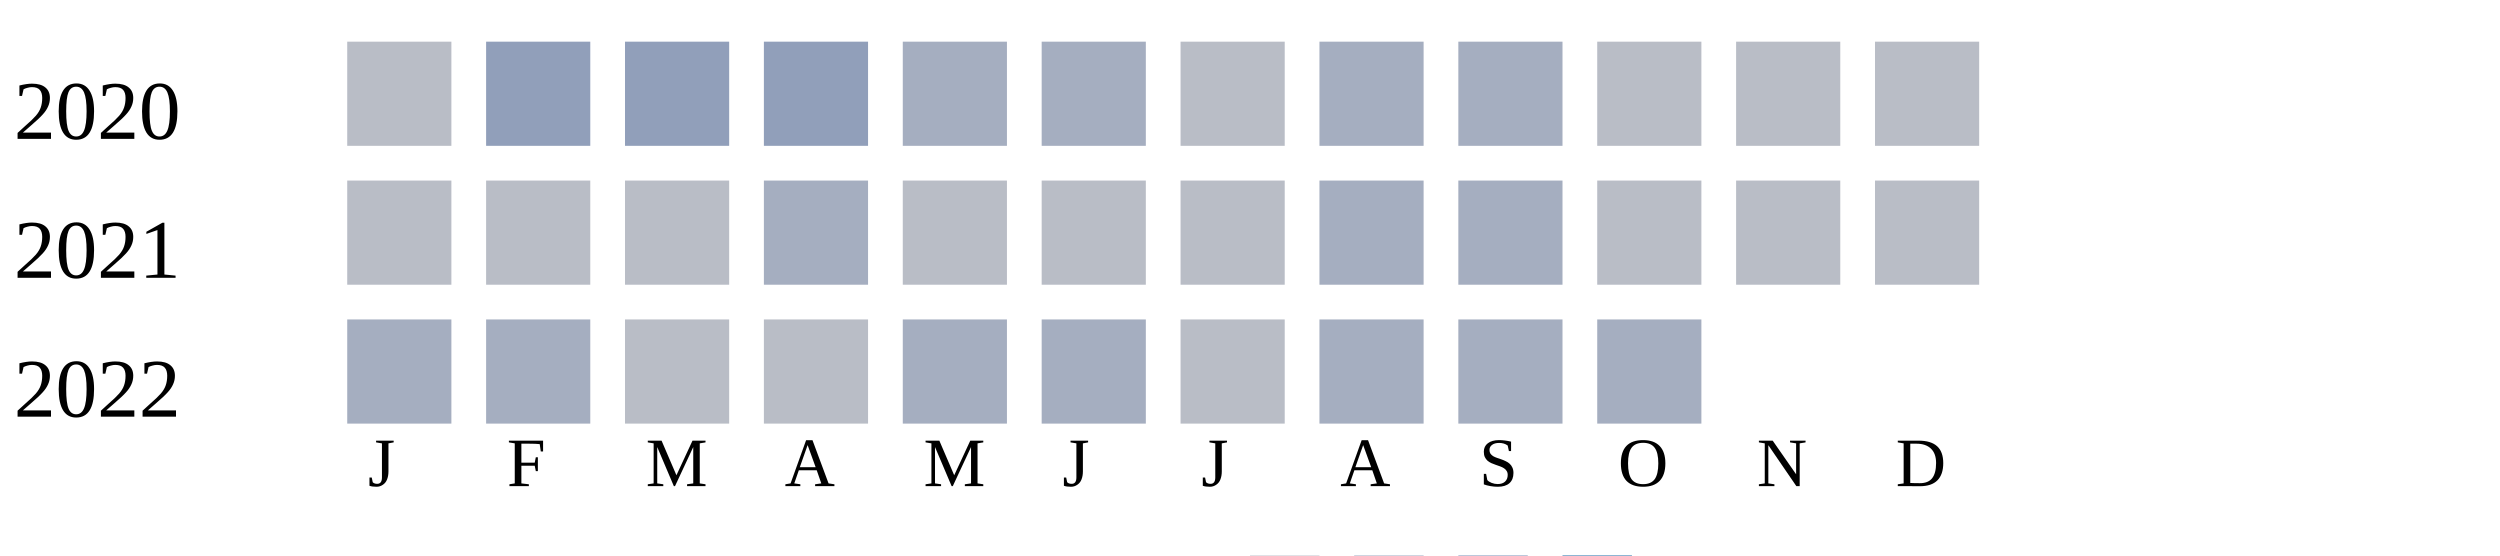
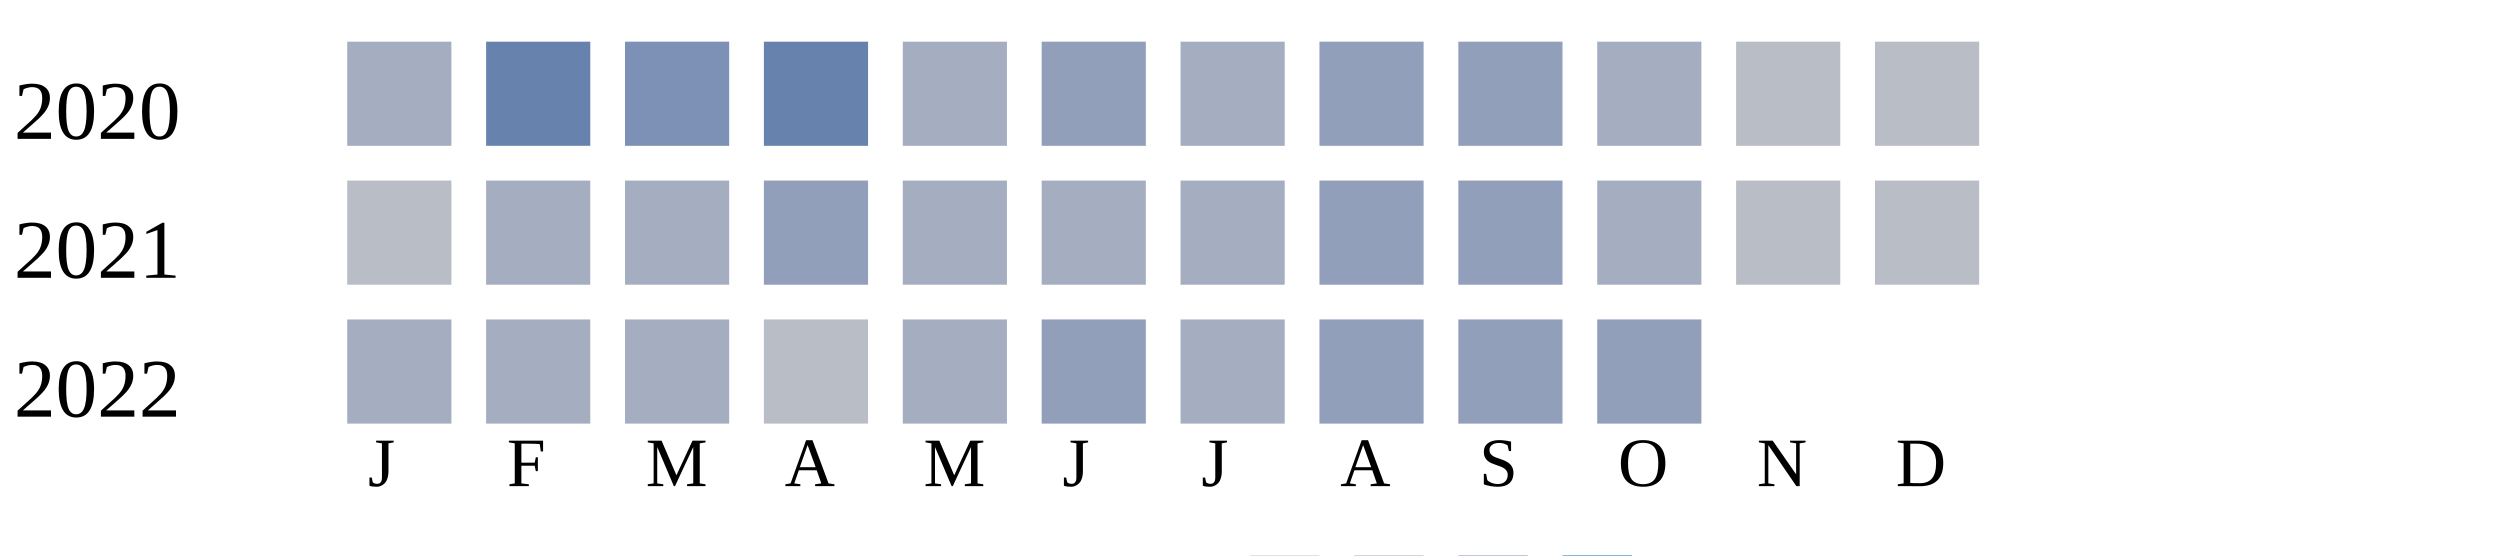
<svg xmlns="http://www.w3.org/2000/svg" width="360" height="80">
  <g transform="translate(0 0)">
    <text x="2" y="20">2020</text>
-     <rect x="50" y="6" width="15" height="15" fill="#b9bdc6" />
-     <rect x="70" y="6" width="15" height="15" fill="#919fba" />
-     <rect x="90" y="6" width="15" height="15" fill="#919fba" />
-     <rect x="110" y="6" width="15" height="15" fill="#919fba" />
+     <rect x="50" y="6" width="15" height="15" fill="#a5aec0" />
+     <rect x="70" y="6" width="15" height="15" fill="#6882ae" />
+     <rect x="90" y="6" width="15" height="15" fill="#7d90b5" />
+     <rect x="110" y="6" width="15" height="15" fill="#6882ae" />
    <rect x="130" y="6" width="15" height="15" fill="#a5aec0" />
-     <rect x="150" y="6" width="15" height="15" fill="#a5aec0" />
-     <rect x="170" y="6" width="15" height="15" fill="#b9bdc6" />
-     <rect x="190" y="6" width="15" height="15" fill="#a5aec0" />
-     <rect x="210" y="6" width="15" height="15" fill="#a5aec0" />
-     <rect x="230" y="6" width="15" height="15" fill="#b9bdc6" />
+     <rect x="150" y="6" width="15" height="15" fill="#919fba" />
+     <rect x="170" y="6" width="15" height="15" fill="#a5aec0" />
+     <rect x="190" y="6" width="15" height="15" fill="#919fba" />
+     <rect x="210" y="6" width="15" height="15" fill="#919fba" />
+     <rect x="230" y="6" width="15" height="15" fill="#a5aec0" />
    <rect x="250" y="6" width="15" height="15" fill="#b9bdc6" />
    <rect x="270" y="6" width="15" height="15" fill="#b9bdc6" />
  </g>
  <g transform="translate(0 20)">
    <text x="2" y="20">2021</text>
    <rect x="50" y="6" width="15" height="15" fill="#b9bdc6" />
-     <rect x="70" y="6" width="15" height="15" fill="#b9bdc6" />
-     <rect x="90" y="6" width="15" height="15" fill="#b9bdc6" />
-     <rect x="110" y="6" width="15" height="15" fill="#a5aec0" />
-     <rect x="130" y="6" width="15" height="15" fill="#b9bdc6" />
-     <rect x="150" y="6" width="15" height="15" fill="#b9bdc6" />
-     <rect x="170" y="6" width="15" height="15" fill="#b9bdc6" />
-     <rect x="190" y="6" width="15" height="15" fill="#a5aec0" />
-     <rect x="210" y="6" width="15" height="15" fill="#a5aec0" />
-     <rect x="230" y="6" width="15" height="15" fill="#b9bdc6" />
+     <rect x="70" y="6" width="15" height="15" fill="#a5aec0" />
+     <rect x="90" y="6" width="15" height="15" fill="#a5aec0" />
+     <rect x="110" y="6" width="15" height="15" fill="#919fba" />
+     <rect x="130" y="6" width="15" height="15" fill="#a5aec0" />
+     <rect x="150" y="6" width="15" height="15" fill="#a5aec0" />
+     <rect x="170" y="6" width="15" height="15" fill="#a5aec0" />
+     <rect x="190" y="6" width="15" height="15" fill="#919fba" />
+     <rect x="210" y="6" width="15" height="15" fill="#919fba" />
+     <rect x="230" y="6" width="15" height="15" fill="#a5aec0" />
    <rect x="250" y="6" width="15" height="15" fill="#b9bdc6" />
    <rect x="270" y="6" width="15" height="15" fill="#b9bdc6" />
  </g>
  <g transform="translate(0 40)">
    <text x="2" y="20">2022</text>
    <rect x="50" y="6" width="15" height="15" fill="#a5aec0" />
    <rect x="70" y="6" width="15" height="15" fill="#a5aec0" />
-     <rect x="90" y="6" width="15" height="15" fill="#b9bdc6" />
+     <rect x="90" y="6" width="15" height="15" fill="#a5aec0" />
    <rect x="110" y="6" width="15" height="15" fill="#b9bdc6" />
    <rect x="130" y="6" width="15" height="15" fill="#a5aec0" />
-     <rect x="150" y="6" width="15" height="15" fill="#a5aec0" />
-     <rect x="170" y="6" width="15" height="15" fill="#b9bdc6" />
-     <rect x="190" y="6" width="15" height="15" fill="#a5aec0" />
-     <rect x="210" y="6" width="15" height="15" fill="#a5aec0" />
-     <rect x="230" y="6" width="15" height="15" fill="#a5aec0" />
+     <rect x="150" y="6" width="15" height="15" fill="#919fba" />
+     <rect x="170" y="6" width="15" height="15" fill="#a5aec0" />
+     <rect x="190" y="6" width="15" height="15" fill="#919fba" />
+     <rect x="210" y="6" width="15" height="15" fill="#919fba" />
+     <rect x="230" y="6" width="15" height="15" fill="#919fba" />
  </g>
  <text style="font-size: 10px; text-align: center" x="53" y="70">J</text>
  <text style="font-size: 10px; text-align: center" x="73" y="70">F</text>
  <text style="font-size: 10px; text-align: center" x="93" y="70">M</text>
  <text style="font-size: 10px; text-align: center" x="113" y="70">A</text>
  <text style="font-size: 10px; text-align: center" x="133" y="70">M</text>
  <text style="font-size: 10px; text-align: center" x="153" y="70">J</text>
  <text style="font-size: 10px; text-align: center" x="173" y="70">J</text>
  <text style="font-size: 10px; text-align: center" x="193" y="70">A</text>
  <text style="font-size: 10px; text-align: center" x="213" y="70">S</text>
  <text style="font-size: 10px; text-align: center" x="233" y="70">O</text>
  <text style="font-size: 10px; text-align: center" x="253" y="70">N</text>
  <text style="font-size: 10px; text-align: center" x="273" y="70">D</text>
  <text style="font-size: 10px;" x="155" y="89">Less</text>
  <rect fill="#b9bdc6" width="10" height="10" x="180" y="80" />
  <rect fill="#919fba" width="10" height="10" x="195" y="80" />
  <rect fill="#6882ae" width="10" height="10" x="210" y="80" />
  <rect fill="#005a9c" width="10" height="10" x="225" y="80" />
  <text x="240" y="89" style="font-size: 10px;">More</text>
</svg>
